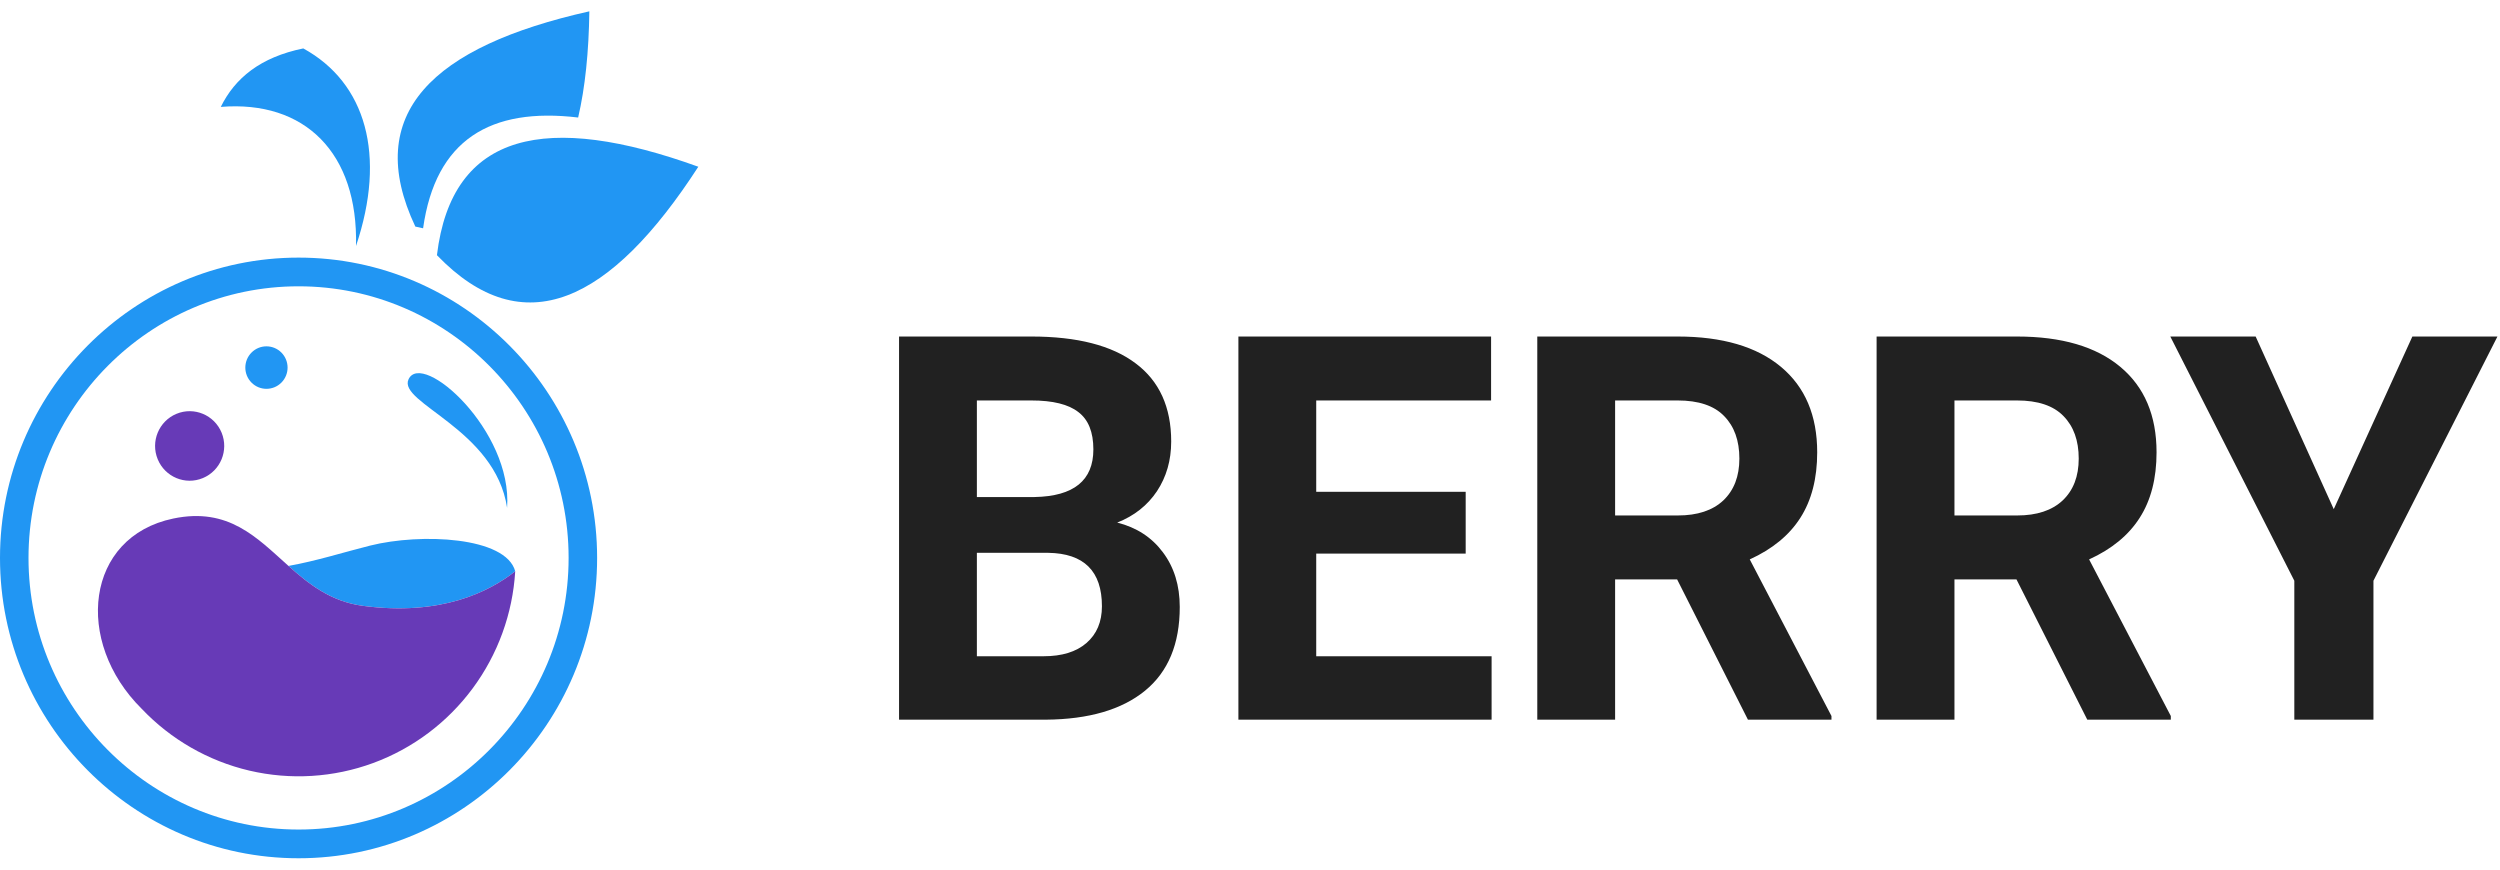
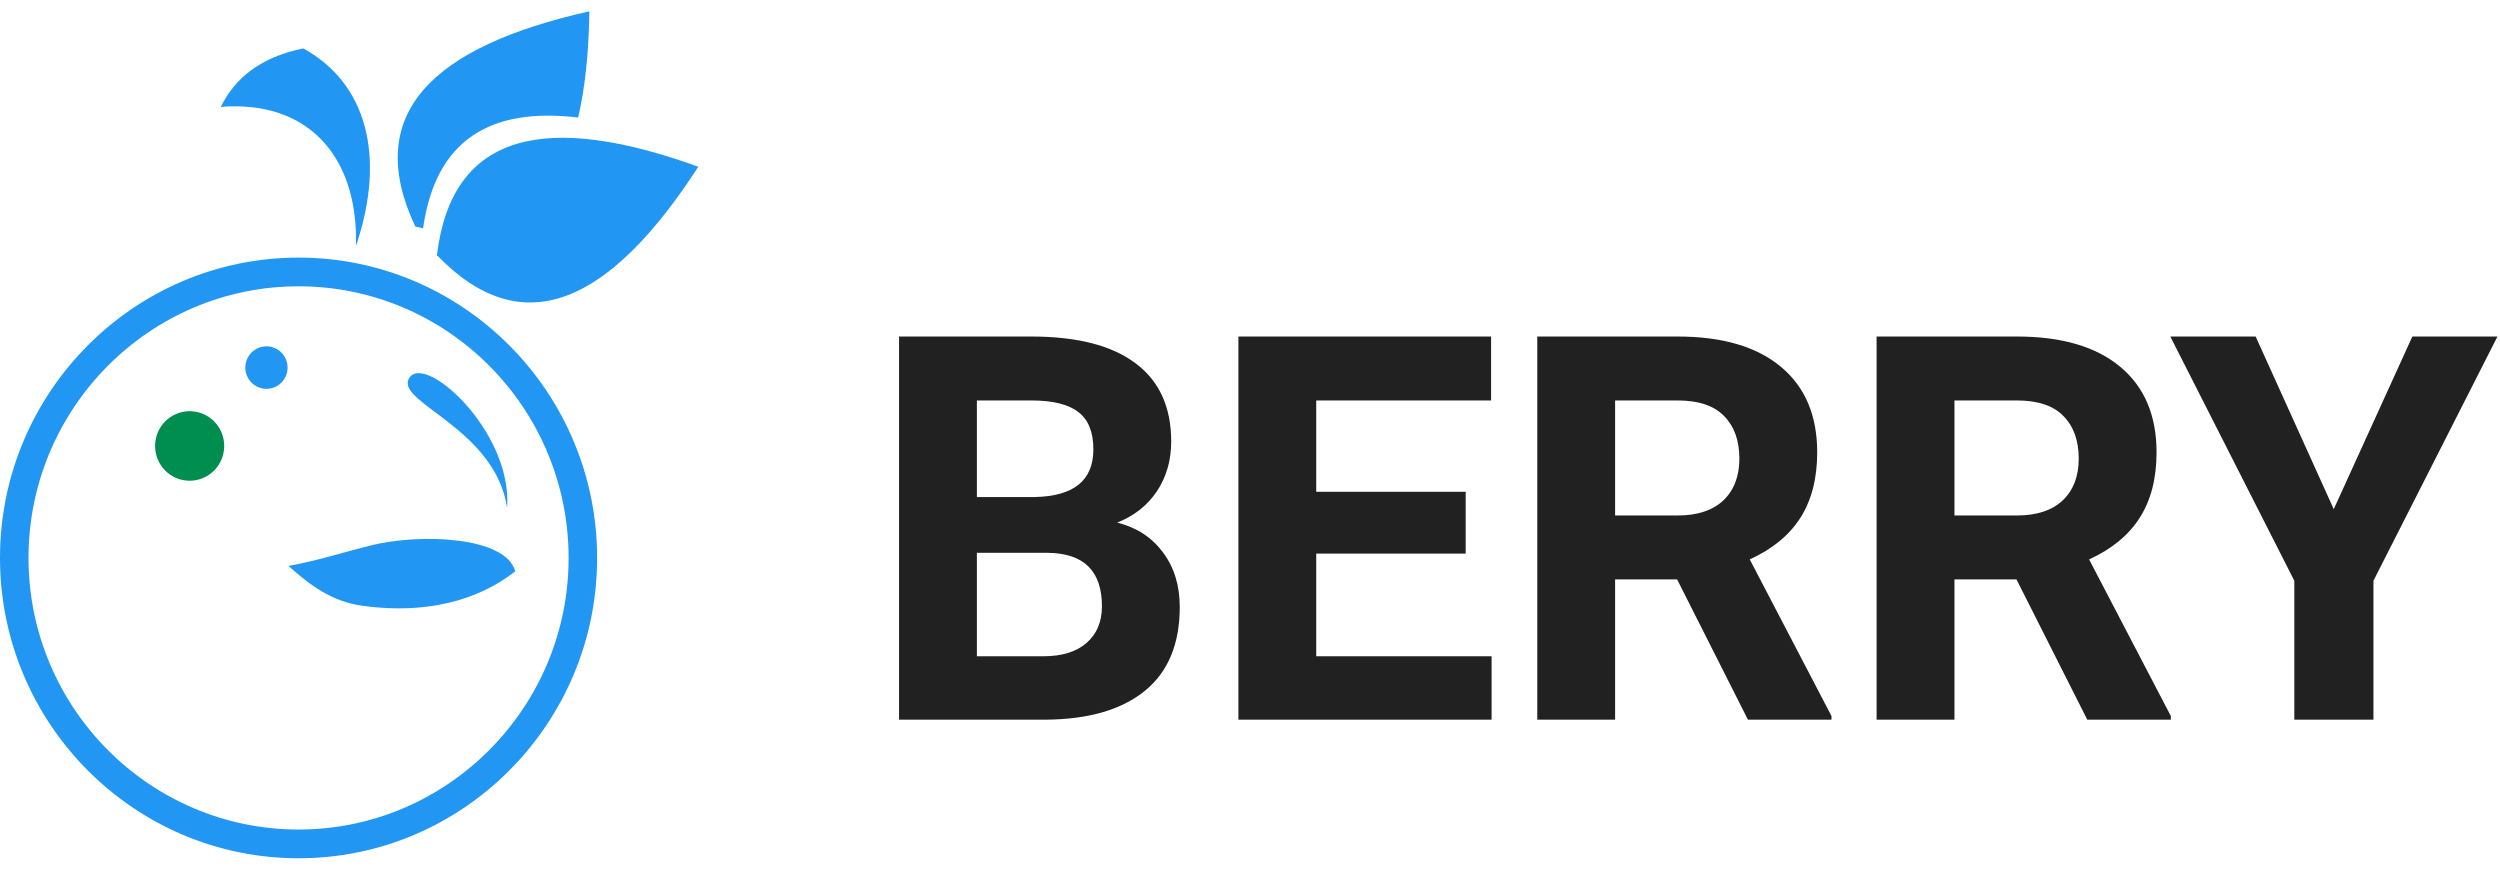
<svg xmlns="http://www.w3.org/2000/svg" width="92" height="32" viewBox="0 0 92 32" fill="none">
  <path d="M33.085 26.484V12.384H37.954C39.641 12.384 40.92 12.713 41.792 13.372C42.664 14.024 43.1 14.982 43.1 16.248C43.1 16.939 42.925 17.549 42.575 18.078C42.225 18.601 41.738 18.985 41.114 19.231C41.827 19.411 42.387 19.776 42.795 20.325C43.208 20.874 43.415 21.545 43.415 22.339C43.415 23.695 42.989 24.721 42.136 25.419C41.283 26.116 40.067 26.471 38.489 26.484H33.085ZM35.949 20.344V24.15H38.403C39.078 24.15 39.603 23.989 39.978 23.666C40.36 23.337 40.551 22.885 40.551 22.31C40.551 21.019 39.892 20.364 38.575 20.344H35.949ZM35.949 18.291H38.069C39.514 18.265 40.236 17.681 40.236 16.538C40.236 15.899 40.051 15.441 39.682 15.163C39.319 14.879 38.743 14.737 37.954 14.737H35.949V18.291ZM53.937 20.373H48.437V24.15H54.891V26.484H45.573V12.384H54.872V14.737H48.437V18.098H53.937V20.373ZM61.718 21.322H59.436V26.484H56.572V12.384H61.736C63.379 12.384 64.645 12.755 65.537 13.498C66.428 14.24 66.873 15.289 66.873 16.645C66.873 17.607 66.666 18.411 66.253 19.056C65.846 19.695 65.225 20.206 64.391 20.586L67.398 26.349V26.484H64.324L61.718 21.322ZM59.436 18.969H61.746C62.466 18.969 63.023 18.785 63.417 18.417C63.811 18.043 64.009 17.529 64.009 16.877C64.009 16.212 63.821 15.689 63.446 15.309C63.077 14.928 62.507 14.737 61.736 14.737H59.436V18.969ZM74.206 21.322H71.924V26.484H69.059V12.384H74.225C75.867 12.384 77.134 12.755 78.025 13.498C78.916 14.24 79.361 15.289 79.361 16.645C79.361 17.607 79.154 18.411 78.74 19.056C78.333 19.695 77.713 20.206 76.879 20.586L79.886 26.349V26.484H76.812L74.206 21.322ZM71.924 18.969H74.234C74.953 18.969 75.51 18.785 75.905 18.417C76.3 18.043 76.497 17.529 76.497 16.877C76.497 16.212 76.309 15.689 75.934 15.309C75.564 14.928 74.995 14.737 74.225 14.737H71.924V18.969ZM85.882 18.737L88.775 12.384H91.906L87.343 21.371V26.484H84.431V21.371L79.867 12.384H83.008L85.882 18.737Z" fill="#212121" />
  <path d="M10.987 31.584C4.928 31.584 0 26.626 0 20.532C0 14.438 4.929 9.48 10.987 9.48C17.045 9.48 21.974 14.438 21.974 20.532C21.974 26.626 17.046 31.584 10.987 31.584ZM10.987 10.536C5.508 10.536 1.049 15.02 1.049 20.532C1.049 26.044 5.508 30.527 10.987 30.527C16.466 30.527 20.925 26.043 20.925 20.531C20.925 15.019 16.467 10.536 10.987 10.536Z" fill="#2196F3" />
  <path d="M18.96 21.023C18.618 19.748 15.485 19.611 13.62 20.078C12.644 20.323 11.646 20.643 10.616 20.826C11.37 21.499 12.179 22.135 13.34 22.293C16.221 22.684 18.011 21.775 18.96 21.023Z" fill="#2196F3" />
-   <path d="M13.34 22.293C12.176 22.135 11.37 21.499 10.616 20.826C9.45 19.786 8.413 18.658 6.377 19.082C3.141 19.757 2.715 23.608 5.214 26.083C6.287 27.213 7.665 28.004 9.178 28.359C10.691 28.713 12.274 28.616 13.733 28.079C15.192 27.542 16.464 26.588 17.392 25.335C18.321 24.082 18.866 22.584 18.96 21.023C18.011 21.775 16.221 22.684 13.34 22.293Z" fill="#673AB7" />
+   <path d="M13.34 22.293C12.176 22.135 11.37 21.499 10.616 20.826C9.45 19.786 8.413 18.658 6.377 19.082C3.141 19.757 2.715 23.608 5.214 26.083C6.287 27.213 7.665 28.004 9.178 28.359C10.691 28.713 12.274 28.616 13.733 28.079C15.192 27.542 16.464 26.588 17.392 25.335C18.321 24.082 18.866 22.584 18.96 21.023C18.011 21.775 16.221 22.684 13.34 22.293Z" fill="008e50" />
  <path d="M15.034 13.959C14.63 14.829 18.23 15.796 18.661 18.688C18.869 15.841 15.534 12.882 15.034 13.959Z" fill="#2196F3" />
-   <path d="M7.466 17.593C8.115 17.323 8.423 16.575 8.155 15.922C7.886 15.269 7.142 14.959 6.493 15.229C5.844 15.5 5.535 16.248 5.804 16.901C6.073 17.554 6.817 17.864 7.466 17.593Z" fill="#673AB7" />
+   <path d="M7.466 17.593C8.115 17.323 8.423 16.575 8.155 15.922C7.886 15.269 7.142 14.959 6.493 15.229C5.844 15.5 5.535 16.248 5.804 16.901C6.073 17.554 6.817 17.864 7.466 17.593Z" fill="#008e50" />
  <path d="M10.355 14.08C10.659 13.775 10.659 13.28 10.355 12.974C10.051 12.669 9.559 12.669 9.256 12.974C8.952 13.28 8.952 13.775 9.256 14.08C9.559 14.385 10.051 14.385 10.355 14.08Z" fill="#2196F3" />
  <path d="M13.101 9.052C14.225 5.715 13.47 3.049 11.161 1.782C9.584 2.105 8.647 2.873 8.125 3.934C11.22 3.682 13.184 5.63 13.101 9.052Z" fill="#2196F3" />
  <path d="M25.698 6.136C20.139 4.129 16.63 4.818 16.079 9.391C19.265 12.697 22.474 11.115 25.698 6.136Z" fill="#2196F3" />
  <path d="M21.276 4.325C21.534 3.217 21.668 1.908 21.688 0.417C15.923 1.709 13.322 4.177 15.284 8.338C15.382 8.362 15.475 8.381 15.57 8.401C16.028 5.144 18.046 3.938 21.276 4.325Z" fill="#2196F3" />
</svg>
